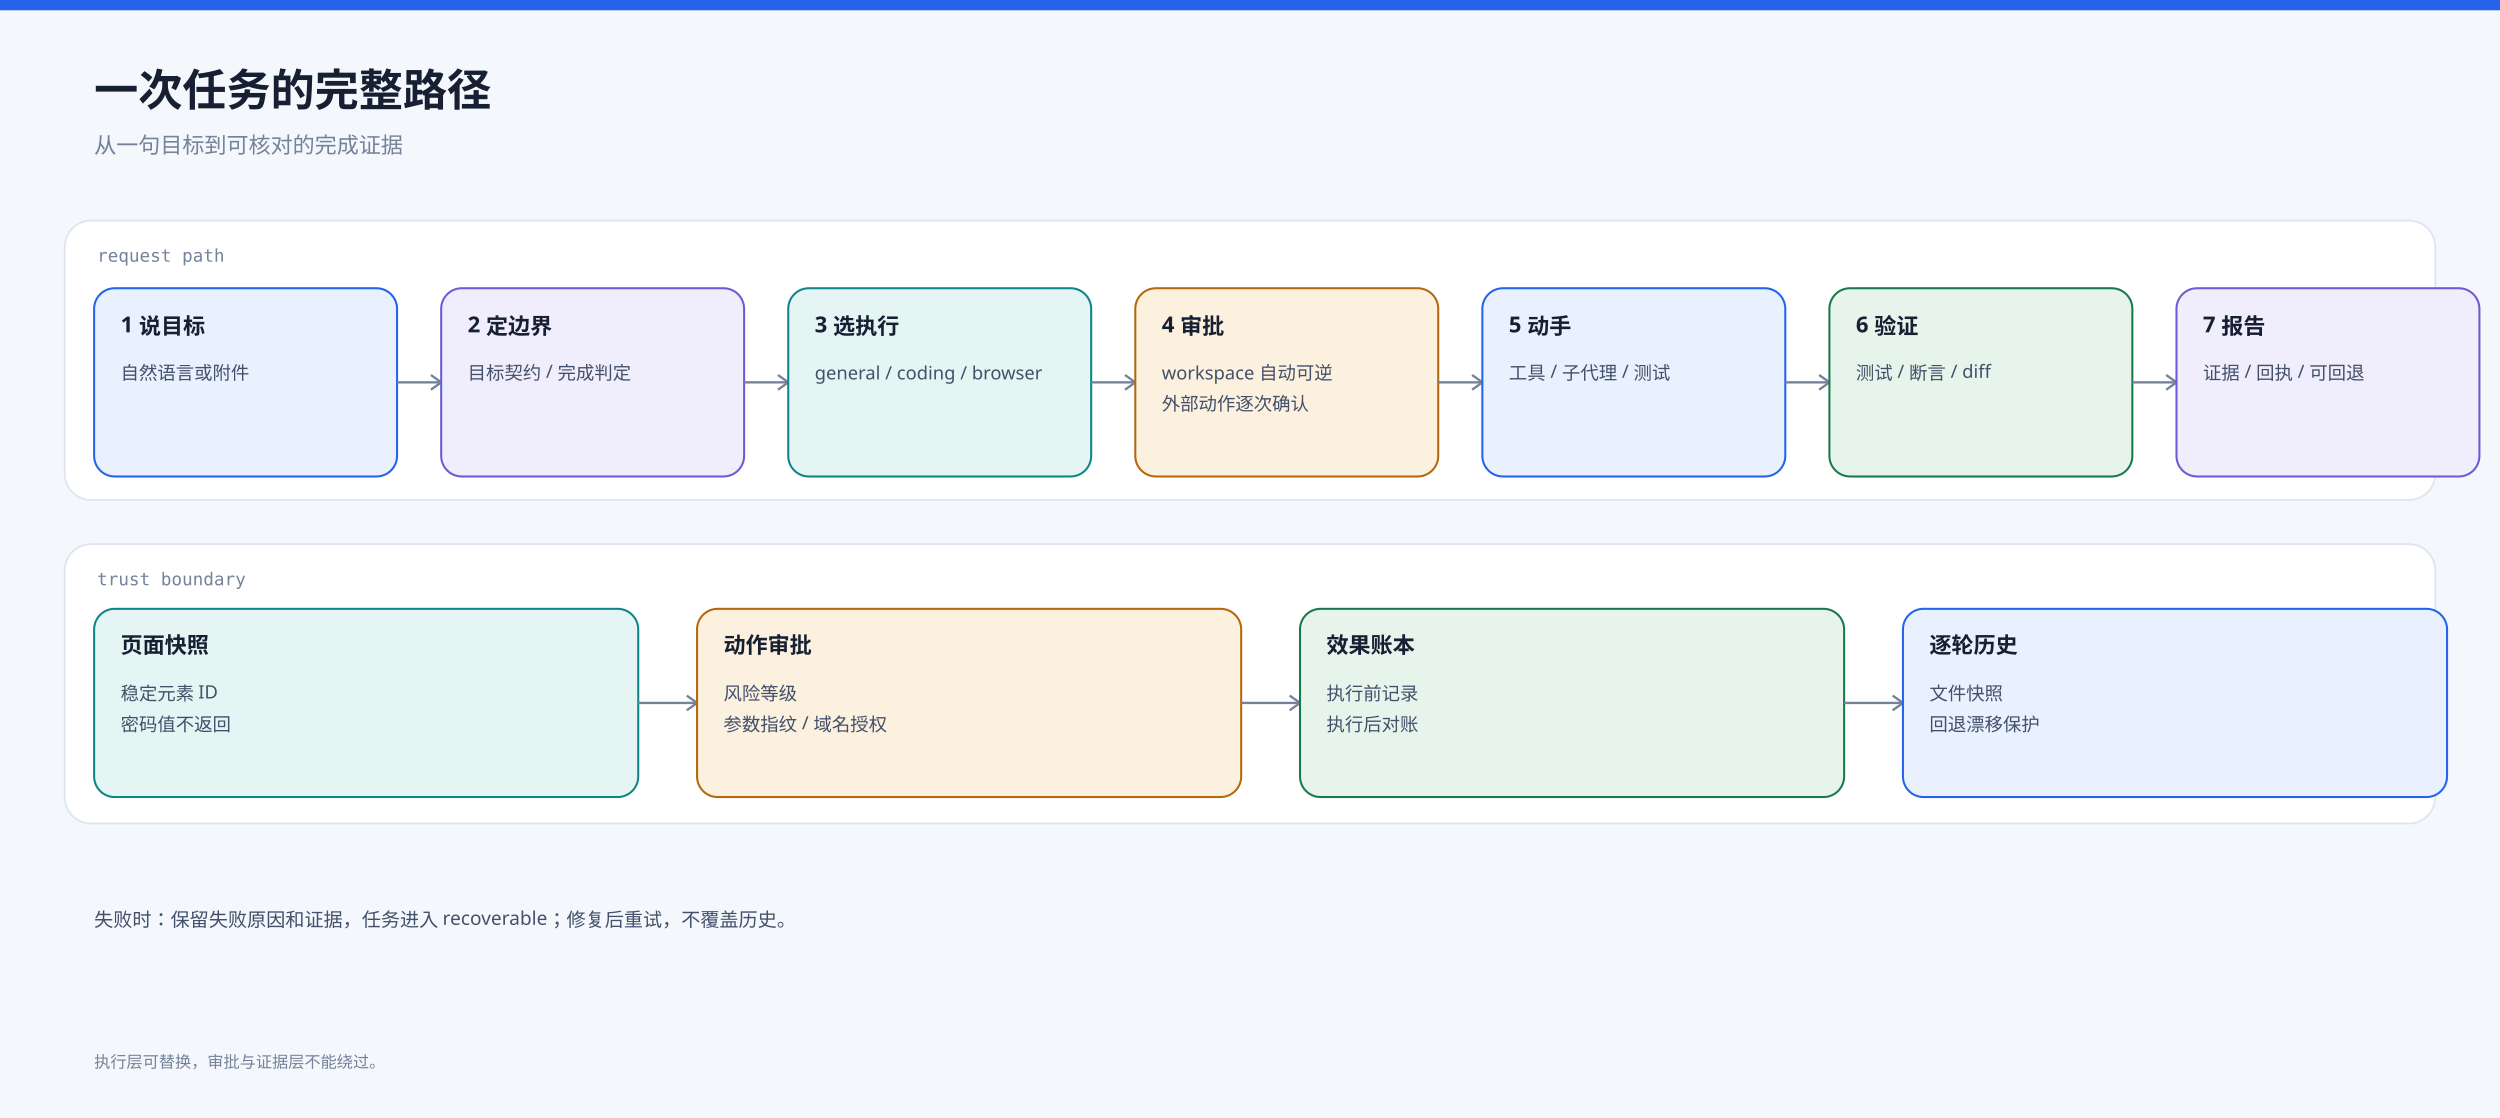
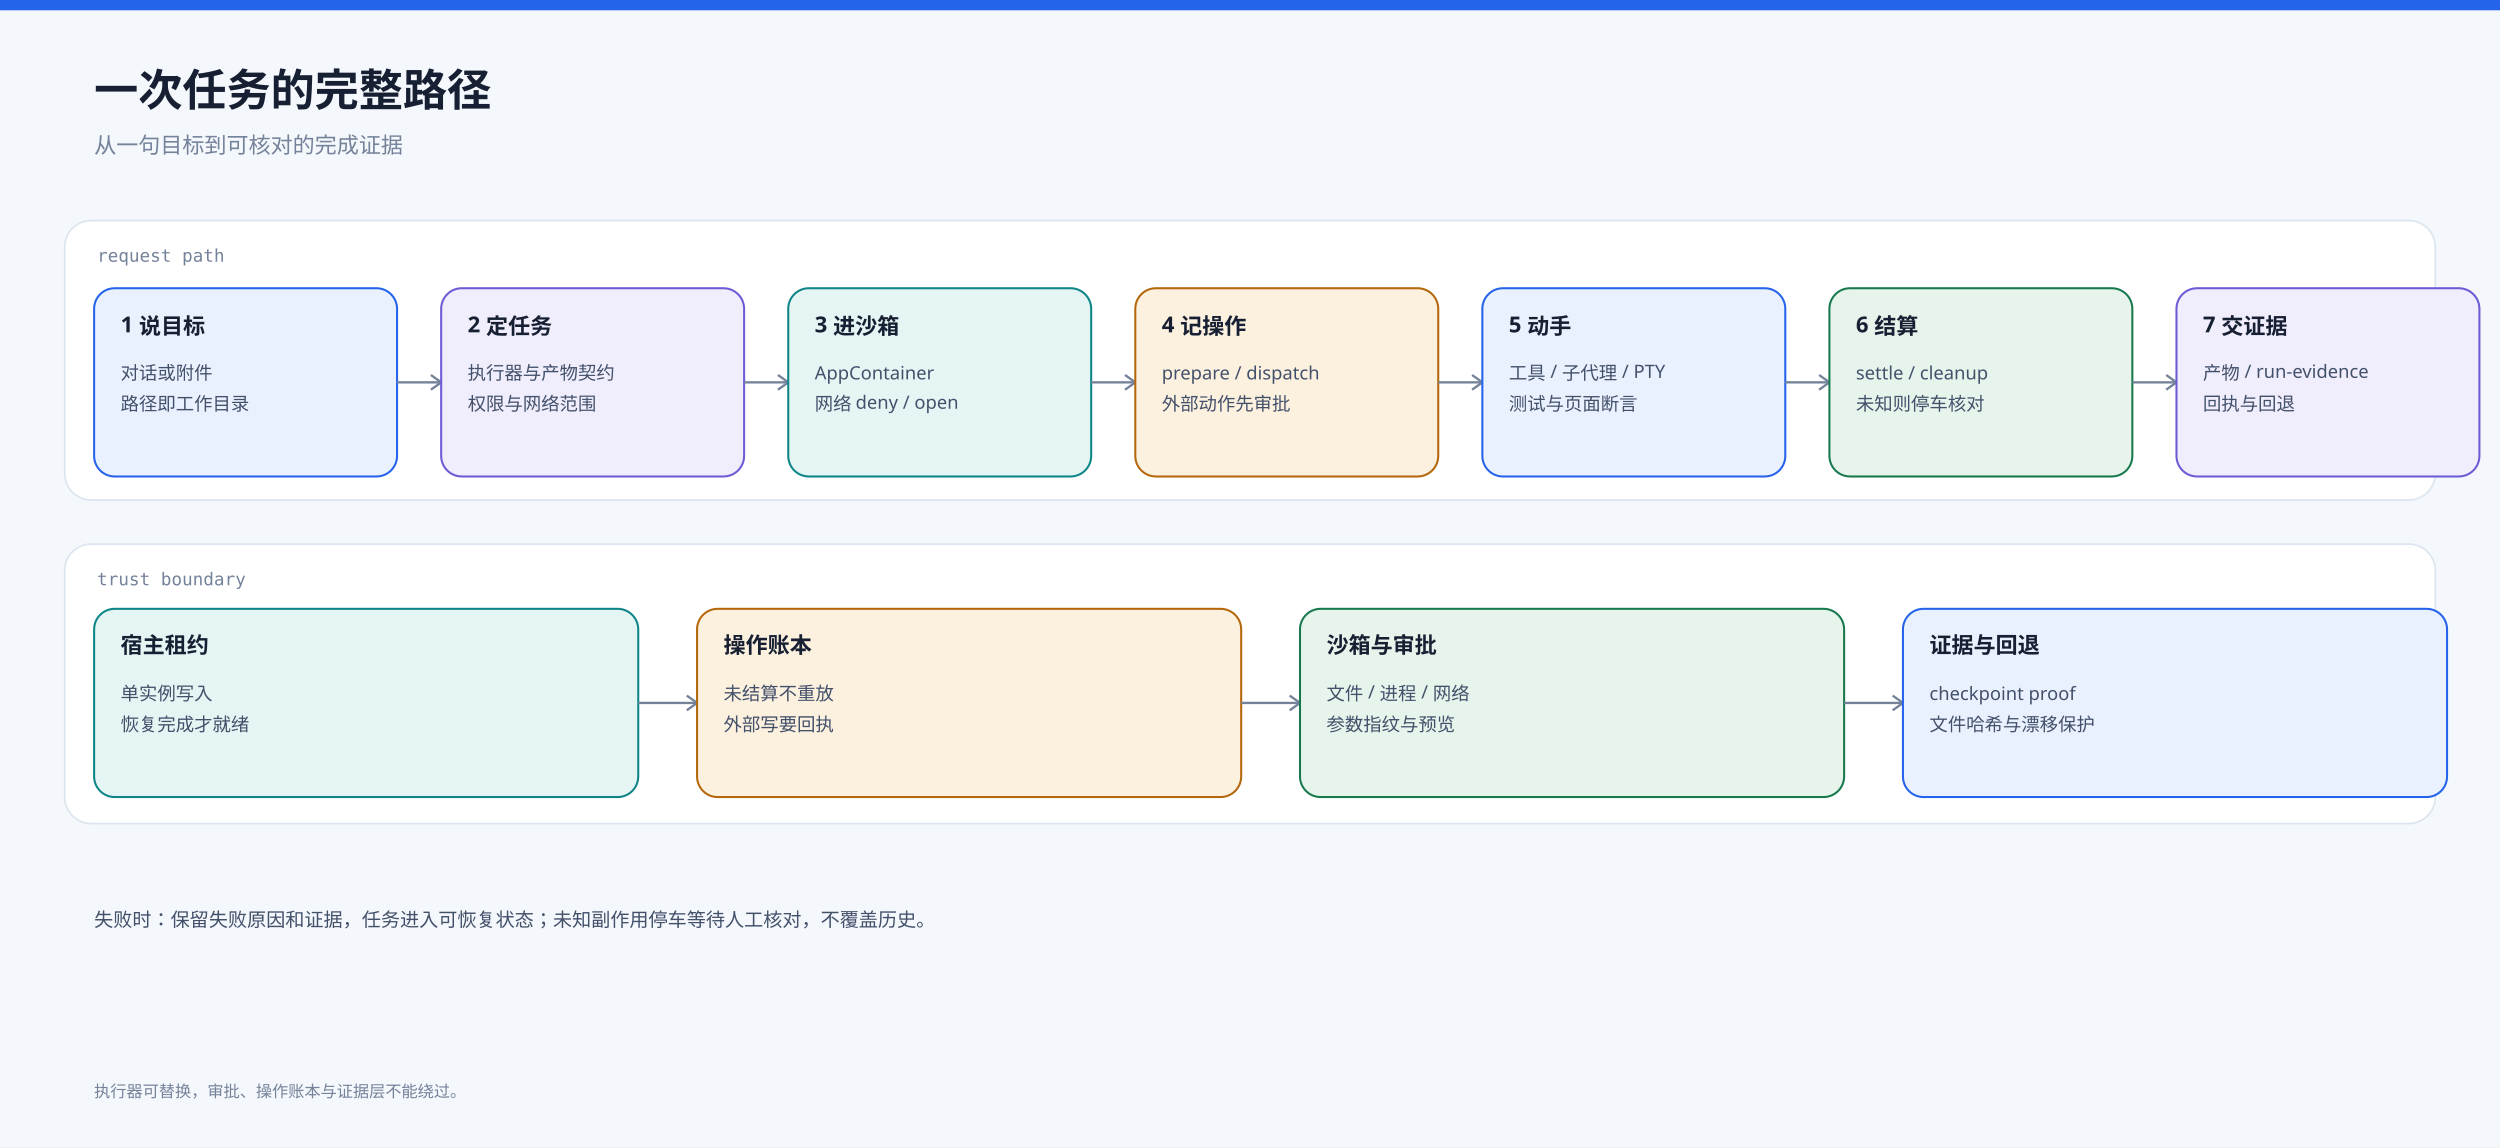
- <svg xmlns="http://www.w3.org/2000/svg" width="1700" height="760" viewBox="0 0 1700 760" font-family="'Microsoft YaHei UI','Microsoft YaHei','PingFang SC','Noto Sans SC','Segoe UI',sans-serif">
-   <rect width="1700" height="760" fill="#F4F7FB" />
+ <svg xmlns="http://www.w3.org/2000/svg" width="1700" height="780" viewBox="0 0 1700 780" font-family="'Microsoft YaHei UI','Microsoft YaHei','PingFang SC','Noto Sans SC','Segoe UI',sans-serif">
+   <rect width="1700" height="780" fill="#F4F7FB" />
  <rect x="0" y="0" width="1700" height="7" fill="#2563EB" />
  <text x="64" y="72" font-size="30" font-weight="700" fill="#172033">一次任务的完整路径</text>
  <text x="64" y="104" font-size="15" fill="#74829A">从一句目标到可核对的完成证据</text>
  <rect x="44" y="150" width="1612" height="190" rx="18" fill="#FFFFFF" stroke="#DDE5F0" stroke-width="1.2" />
  <text x="66" y="178" font-size="12" font-family="'Cascadia Mono','Consolas','SFMono-Regular',monospace" fill="#74829A">request path</text>
  <rect x="64" y="196" width="206" height="128" rx="14" fill="#EAF1FE" stroke="#2563EB" stroke-width="1.4" />
  <text x="82" y="226" font-size="15" font-weight="700" fill="#172033">1 说目标</text>
-   <text x="82" y="258" font-size="12.5" fill="#42506A">自然语言或附件</text>
+   <text x="82" y="258" font-size="12.5" fill="#42506A">对话或附件</text>
+   <text x="82" y="279" font-size="12.5" fill="#42506A">路径即工作目录</text>
  <line x1="270" y1="260" x2="300" y2="260" stroke="#74829A" stroke-width="1.6" />
  <polyline points="293,255 300,260 293,265" fill="none" stroke="#74829A" stroke-width="1.6" />
  <rect x="300" y="196" width="206" height="128" rx="14" fill="#F0EDFC" stroke="#6C5BD4" stroke-width="1.4" />
-   <text x="318" y="226" font-size="15" font-weight="700" fill="#172033">2 定边界</text>
-   <text x="318" y="258" font-size="12.5" fill="#42506A">目标契约 / 完成判定</text>
+   <text x="318" y="226" font-size="15" font-weight="700" fill="#172033">2 定任务</text>
+   <text x="318" y="258" font-size="12.5" fill="#42506A">执行器与产物契约</text>
+   <text x="318" y="279" font-size="12.5" fill="#42506A">权限与网络范围</text>
  <line x1="506" y1="260" x2="536" y2="260" stroke="#74829A" stroke-width="1.6" />
  <polyline points="529,255 536,260 529,265" fill="none" stroke="#74829A" stroke-width="1.6" />
  <rect x="536" y="196" width="206" height="128" rx="14" fill="#E4F5F4" stroke="#0E8587" stroke-width="1.4" />
-   <text x="554" y="226" font-size="15" font-weight="700" fill="#172033">3 选执行</text>
-   <text x="554" y="258" font-size="12.5" fill="#42506A">general / coding / browser</text>
+   <text x="554" y="226" font-size="15" font-weight="700" fill="#172033">3 进沙箱</text>
+   <text x="554" y="258" font-size="12.5" fill="#42506A">AppContainer</text>
+   <text x="554" y="279" font-size="12.5" fill="#42506A">网络 deny / open</text>
  <line x1="742" y1="260" x2="772" y2="260" stroke="#74829A" stroke-width="1.6" />
  <polyline points="765,255 772,260 765,265" fill="none" stroke="#74829A" stroke-width="1.6" />
  <rect x="772" y="196" width="206" height="128" rx="14" fill="#FCF0DF" stroke="#B4680B" stroke-width="1.4" />
-   <text x="790" y="226" font-size="15" font-weight="700" fill="#172033">4 审批</text>
-   <text x="790" y="258" font-size="12.5" fill="#42506A">workspace 自动可逆</text>
-   <text x="790" y="279" font-size="12.5" fill="#42506A">外部动作逐次确认</text>
+   <text x="790" y="226" font-size="15" font-weight="700" fill="#172033">4 记操作</text>
+   <text x="790" y="258" font-size="12.5" fill="#42506A">prepare / dispatch</text>
+   <text x="790" y="279" font-size="12.5" fill="#42506A">外部动作先审批</text>
  <line x1="978" y1="260" x2="1008" y2="260" stroke="#74829A" stroke-width="1.6" />
  <polyline points="1001,255 1008,260 1001,265" fill="none" stroke="#74829A" stroke-width="1.6" />
  <rect x="1008" y="196" width="206" height="128" rx="14" fill="#EAF1FE" stroke="#2563EB" stroke-width="1.4" />
  <text x="1026" y="226" font-size="15" font-weight="700" fill="#172033">5 动手</text>
-   <text x="1026" y="258" font-size="12.5" fill="#42506A">工具 / 子代理 / 测试</text>
+   <text x="1026" y="258" font-size="12.5" fill="#42506A">工具 / 子代理 / PTY</text>
+   <text x="1026" y="279" font-size="12.5" fill="#42506A">测试与页面断言</text>
  <line x1="1214" y1="260" x2="1244" y2="260" stroke="#74829A" stroke-width="1.6" />
  <polyline points="1237,255 1244,260 1237,265" fill="none" stroke="#74829A" stroke-width="1.6" />
  <rect x="1244" y="196" width="206" height="128" rx="14" fill="#E6F4EC" stroke="#18794E" stroke-width="1.4" />
-   <text x="1262" y="226" font-size="15" font-weight="700" fill="#172033">6 验证</text>
-   <text x="1262" y="258" font-size="12.5" fill="#42506A">测试 / 断言 / diff</text>
+   <text x="1262" y="226" font-size="15" font-weight="700" fill="#172033">6 结算</text>
+   <text x="1262" y="258" font-size="12.5" fill="#42506A">settle / cleanup</text>
+   <text x="1262" y="279" font-size="12.5" fill="#42506A">未知则停车核对</text>
  <line x1="1450" y1="260" x2="1480" y2="260" stroke="#74829A" stroke-width="1.6" />
  <polyline points="1473,255 1480,260 1473,265" fill="none" stroke="#74829A" stroke-width="1.6" />
  <rect x="1480" y="196" width="206" height="128" rx="14" fill="#F0EDFC" stroke="#6C5BD4" stroke-width="1.4" />
-   <text x="1498" y="226" font-size="15" font-weight="700" fill="#172033">7 报告</text>
-   <text x="1498" y="258" font-size="12.5" fill="#42506A">证据 / 回执 / 可回退</text>
+   <text x="1498" y="226" font-size="15" font-weight="700" fill="#172033">7 交证据</text>
+   <text x="1498" y="258" font-size="12.5" fill="#42506A">产物 / run-evidence</text>
+   <text x="1498" y="279" font-size="12.5" fill="#42506A">回执与回退</text>
  <rect x="44" y="370" width="1612" height="190" rx="18" fill="#FFFFFF" stroke="#DDE5F0" stroke-width="1.2" />
  <text x="66" y="398" font-size="12" font-family="'Cascadia Mono','Consolas','SFMono-Regular',monospace" fill="#74829A">trust boundary</text>
  <rect x="64" y="414" width="370" height="128" rx="14" fill="#E4F5F4" stroke="#0E8587" stroke-width="1.4" />
-   <text x="82" y="444" font-size="15" font-weight="700" fill="#172033">页面快照</text>
-   <text x="82" y="476" font-size="12.5" fill="#42506A">稳定元素 ID</text>
-   <text x="82" y="497" font-size="12.5" fill="#42506A">密码值不返回</text>
+   <text x="82" y="444" font-size="15" font-weight="700" fill="#172033">宿主租约</text>
+   <text x="82" y="476" font-size="12.5" fill="#42506A">单实例写入</text>
+   <text x="82" y="497" font-size="12.5" fill="#42506A">恢复完成才就绪</text>
  <line x1="434" y1="478" x2="474" y2="478" stroke="#74829A" stroke-width="1.6" />
  <polyline points="467,473 474,478 467,483" fill="none" stroke="#74829A" stroke-width="1.6" />
  <rect x="474" y="414" width="370" height="128" rx="14" fill="#FCF0DF" stroke="#B4680B" stroke-width="1.4" />
-   <text x="492" y="444" font-size="15" font-weight="700" fill="#172033">动作审批</text>
-   <text x="492" y="476" font-size="12.5" fill="#42506A">风险等级</text>
-   <text x="492" y="497" font-size="12.5" fill="#42506A">参数指纹 / 域名授权</text>
+   <text x="492" y="444" font-size="15" font-weight="700" fill="#172033">操作账本</text>
+   <text x="492" y="476" font-size="12.5" fill="#42506A">未结算不重放</text>
+   <text x="492" y="497" font-size="12.5" fill="#42506A">外部写要回执</text>
  <line x1="844" y1="478" x2="884" y2="478" stroke="#74829A" stroke-width="1.6" />
  <polyline points="877,473 884,478 877,483" fill="none" stroke="#74829A" stroke-width="1.6" />
  <rect x="884" y="414" width="370" height="128" rx="14" fill="#E6F4EC" stroke="#18794E" stroke-width="1.4" />
-   <text x="902" y="444" font-size="15" font-weight="700" fill="#172033">效果账本</text>
-   <text x="902" y="476" font-size="12.5" fill="#42506A">执行前记录</text>
-   <text x="902" y="497" font-size="12.5" fill="#42506A">执行后对账</text>
+   <text x="902" y="444" font-size="15" font-weight="700" fill="#172033">沙箱与审批</text>
+   <text x="902" y="476" font-size="12.5" fill="#42506A">文件 / 进程 / 网络</text>
+   <text x="902" y="497" font-size="12.5" fill="#42506A">参数指纹与预览</text>
  <line x1="1254" y1="478" x2="1294" y2="478" stroke="#74829A" stroke-width="1.6" />
  <polyline points="1287,473 1294,478 1287,483" fill="none" stroke="#74829A" stroke-width="1.6" />
  <rect x="1294" y="414" width="370" height="128" rx="14" fill="#EAF1FE" stroke="#2563EB" stroke-width="1.4" />
-   <text x="1312" y="444" font-size="15" font-weight="700" fill="#172033">逐轮历史</text>
-   <text x="1312" y="476" font-size="12.5" fill="#42506A">文件快照</text>
-   <text x="1312" y="497" font-size="12.5" fill="#42506A">回退漂移保护</text>
-   <text x="64" y="630" font-size="13" fill="#42506A">失败时：保留失败原因和证据，任务进入 recoverable；修复后重试，不覆盖历史。</text>
-   <text x="64" y="726" font-size="11" fill="#74829A">执行层可替换，审批与证据层不能绕过。</text>
+   <text x="1312" y="444" font-size="15" font-weight="700" fill="#172033">证据与回退</text>
+   <text x="1312" y="476" font-size="12.5" fill="#42506A">checkpoint proof</text>
+   <text x="1312" y="497" font-size="12.5" fill="#42506A">文件哈希与漂移保护</text>
+   <text x="64" y="630" font-size="13" fill="#42506A">失败时：保留失败原因和证据，任务进入可恢复状态；未知副作用停车等待人工核对，不覆盖历史。</text>
+   <text x="64" y="746" font-size="11" fill="#74829A">执行器可替换，审批、操作账本与证据层不能绕过。</text>
</svg>
